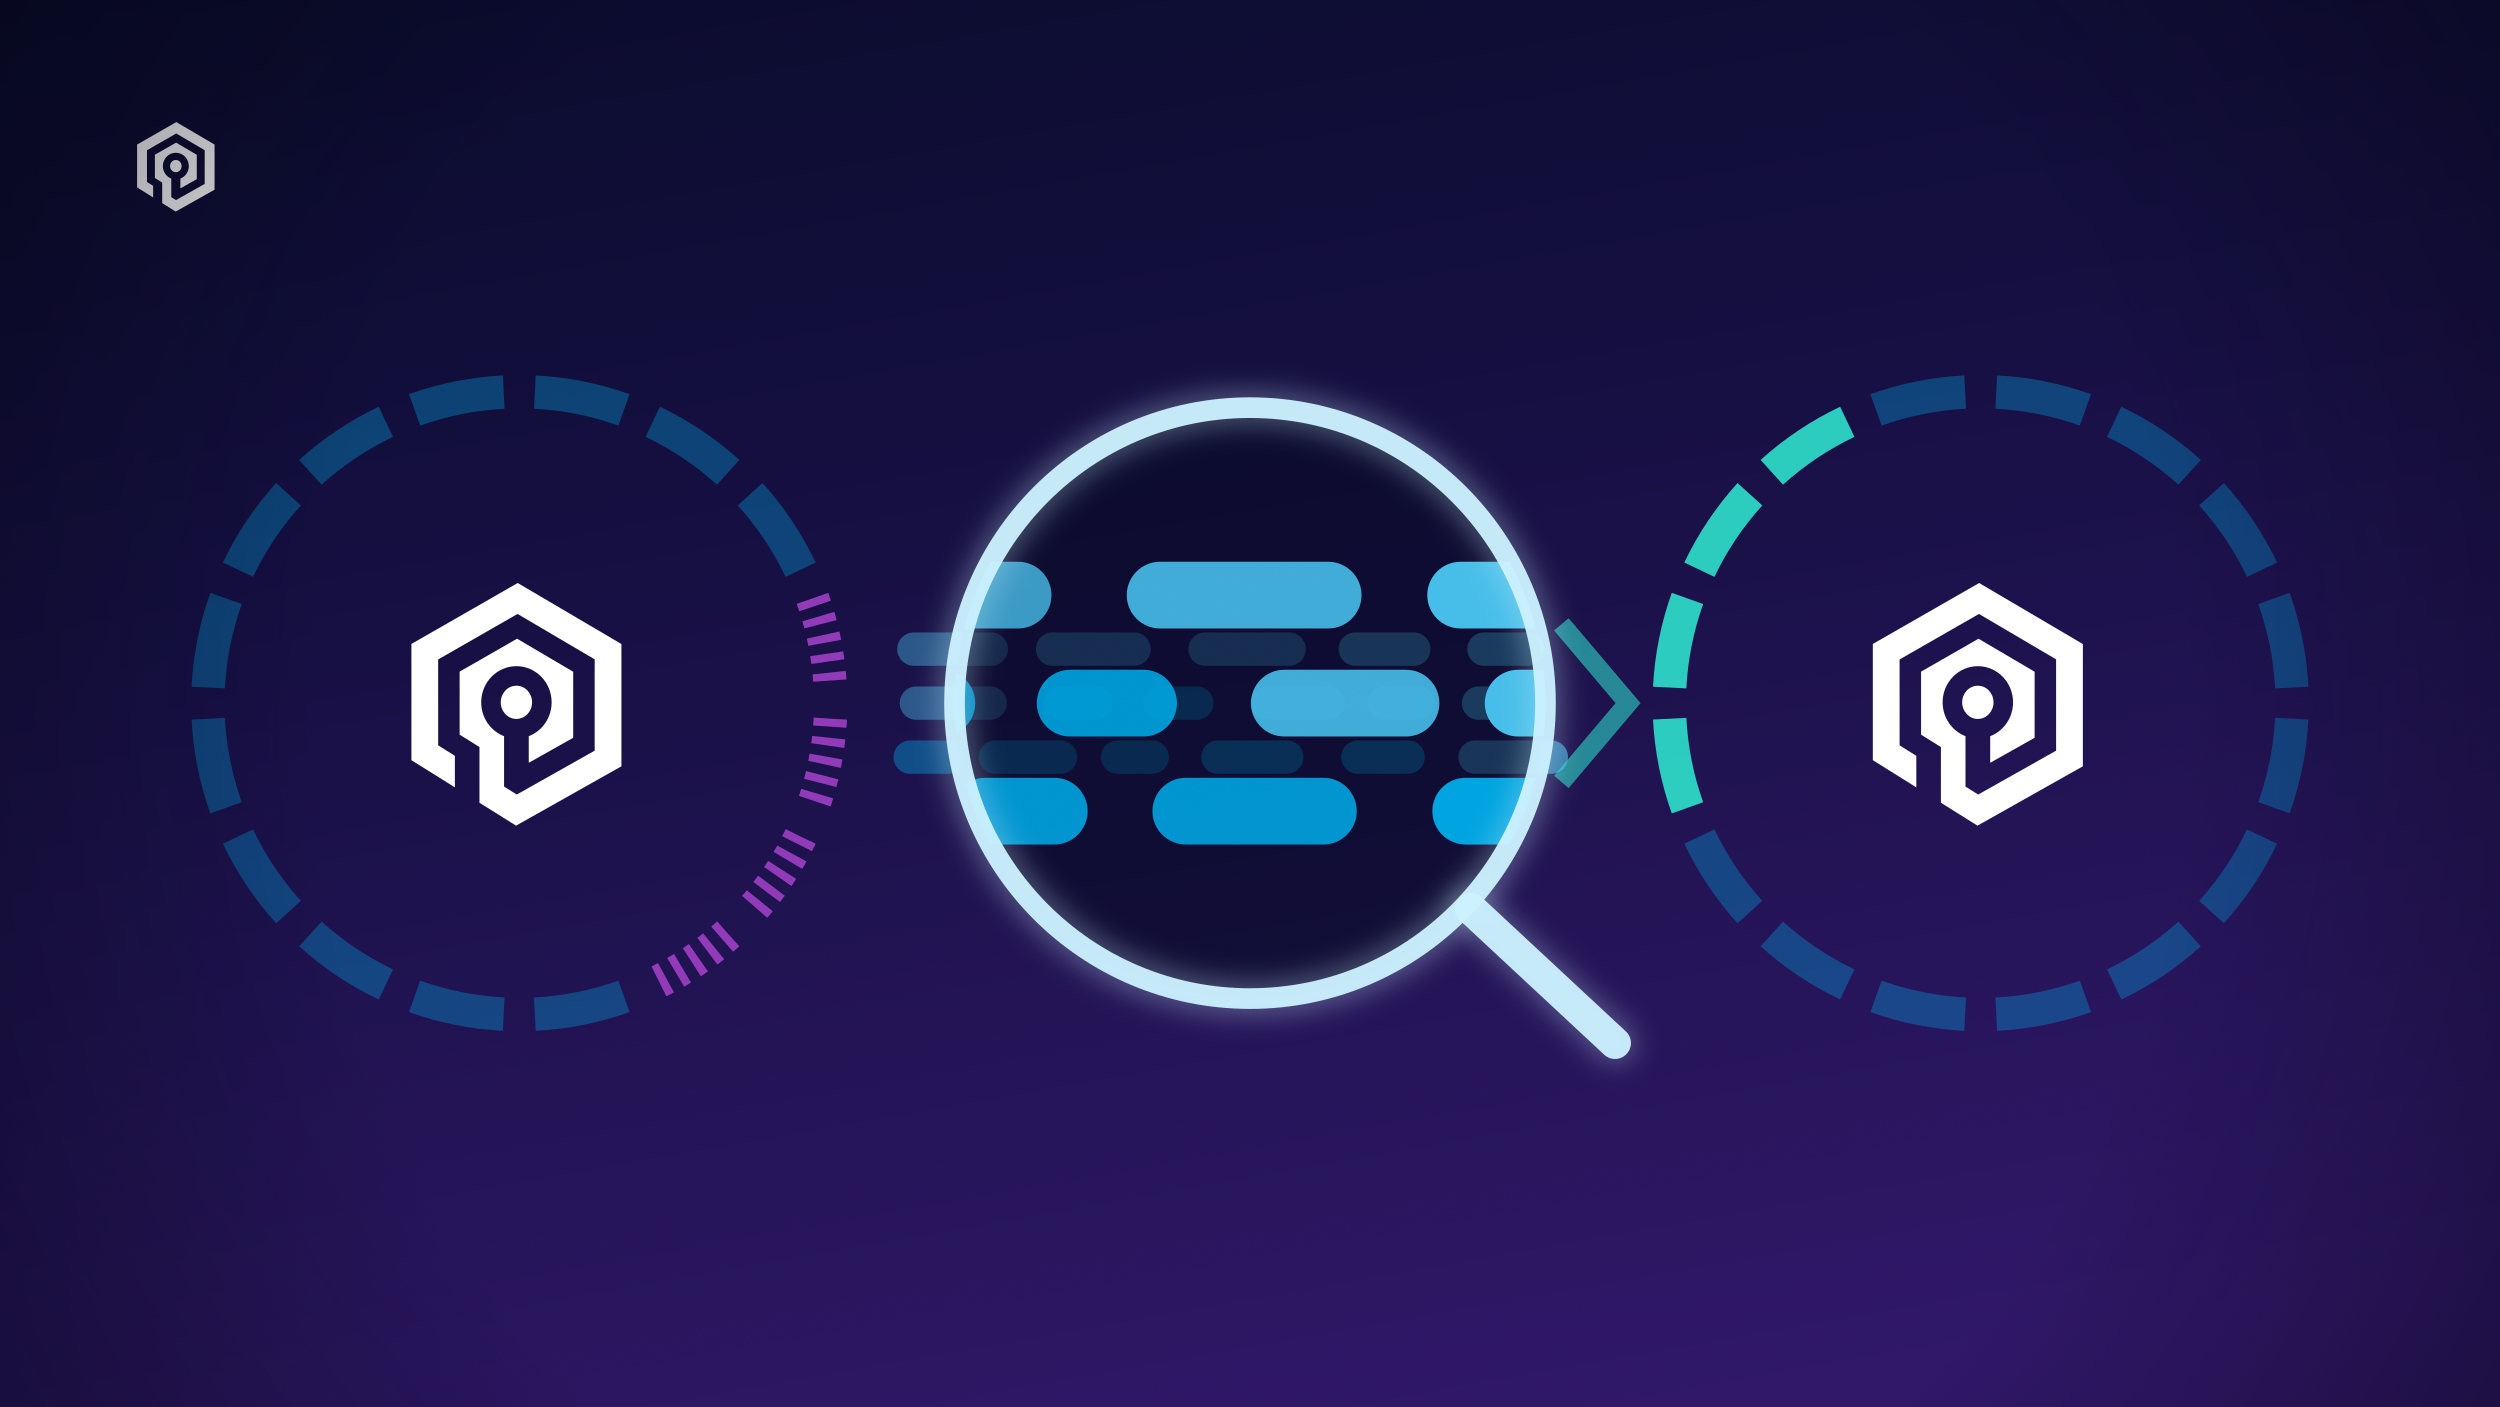
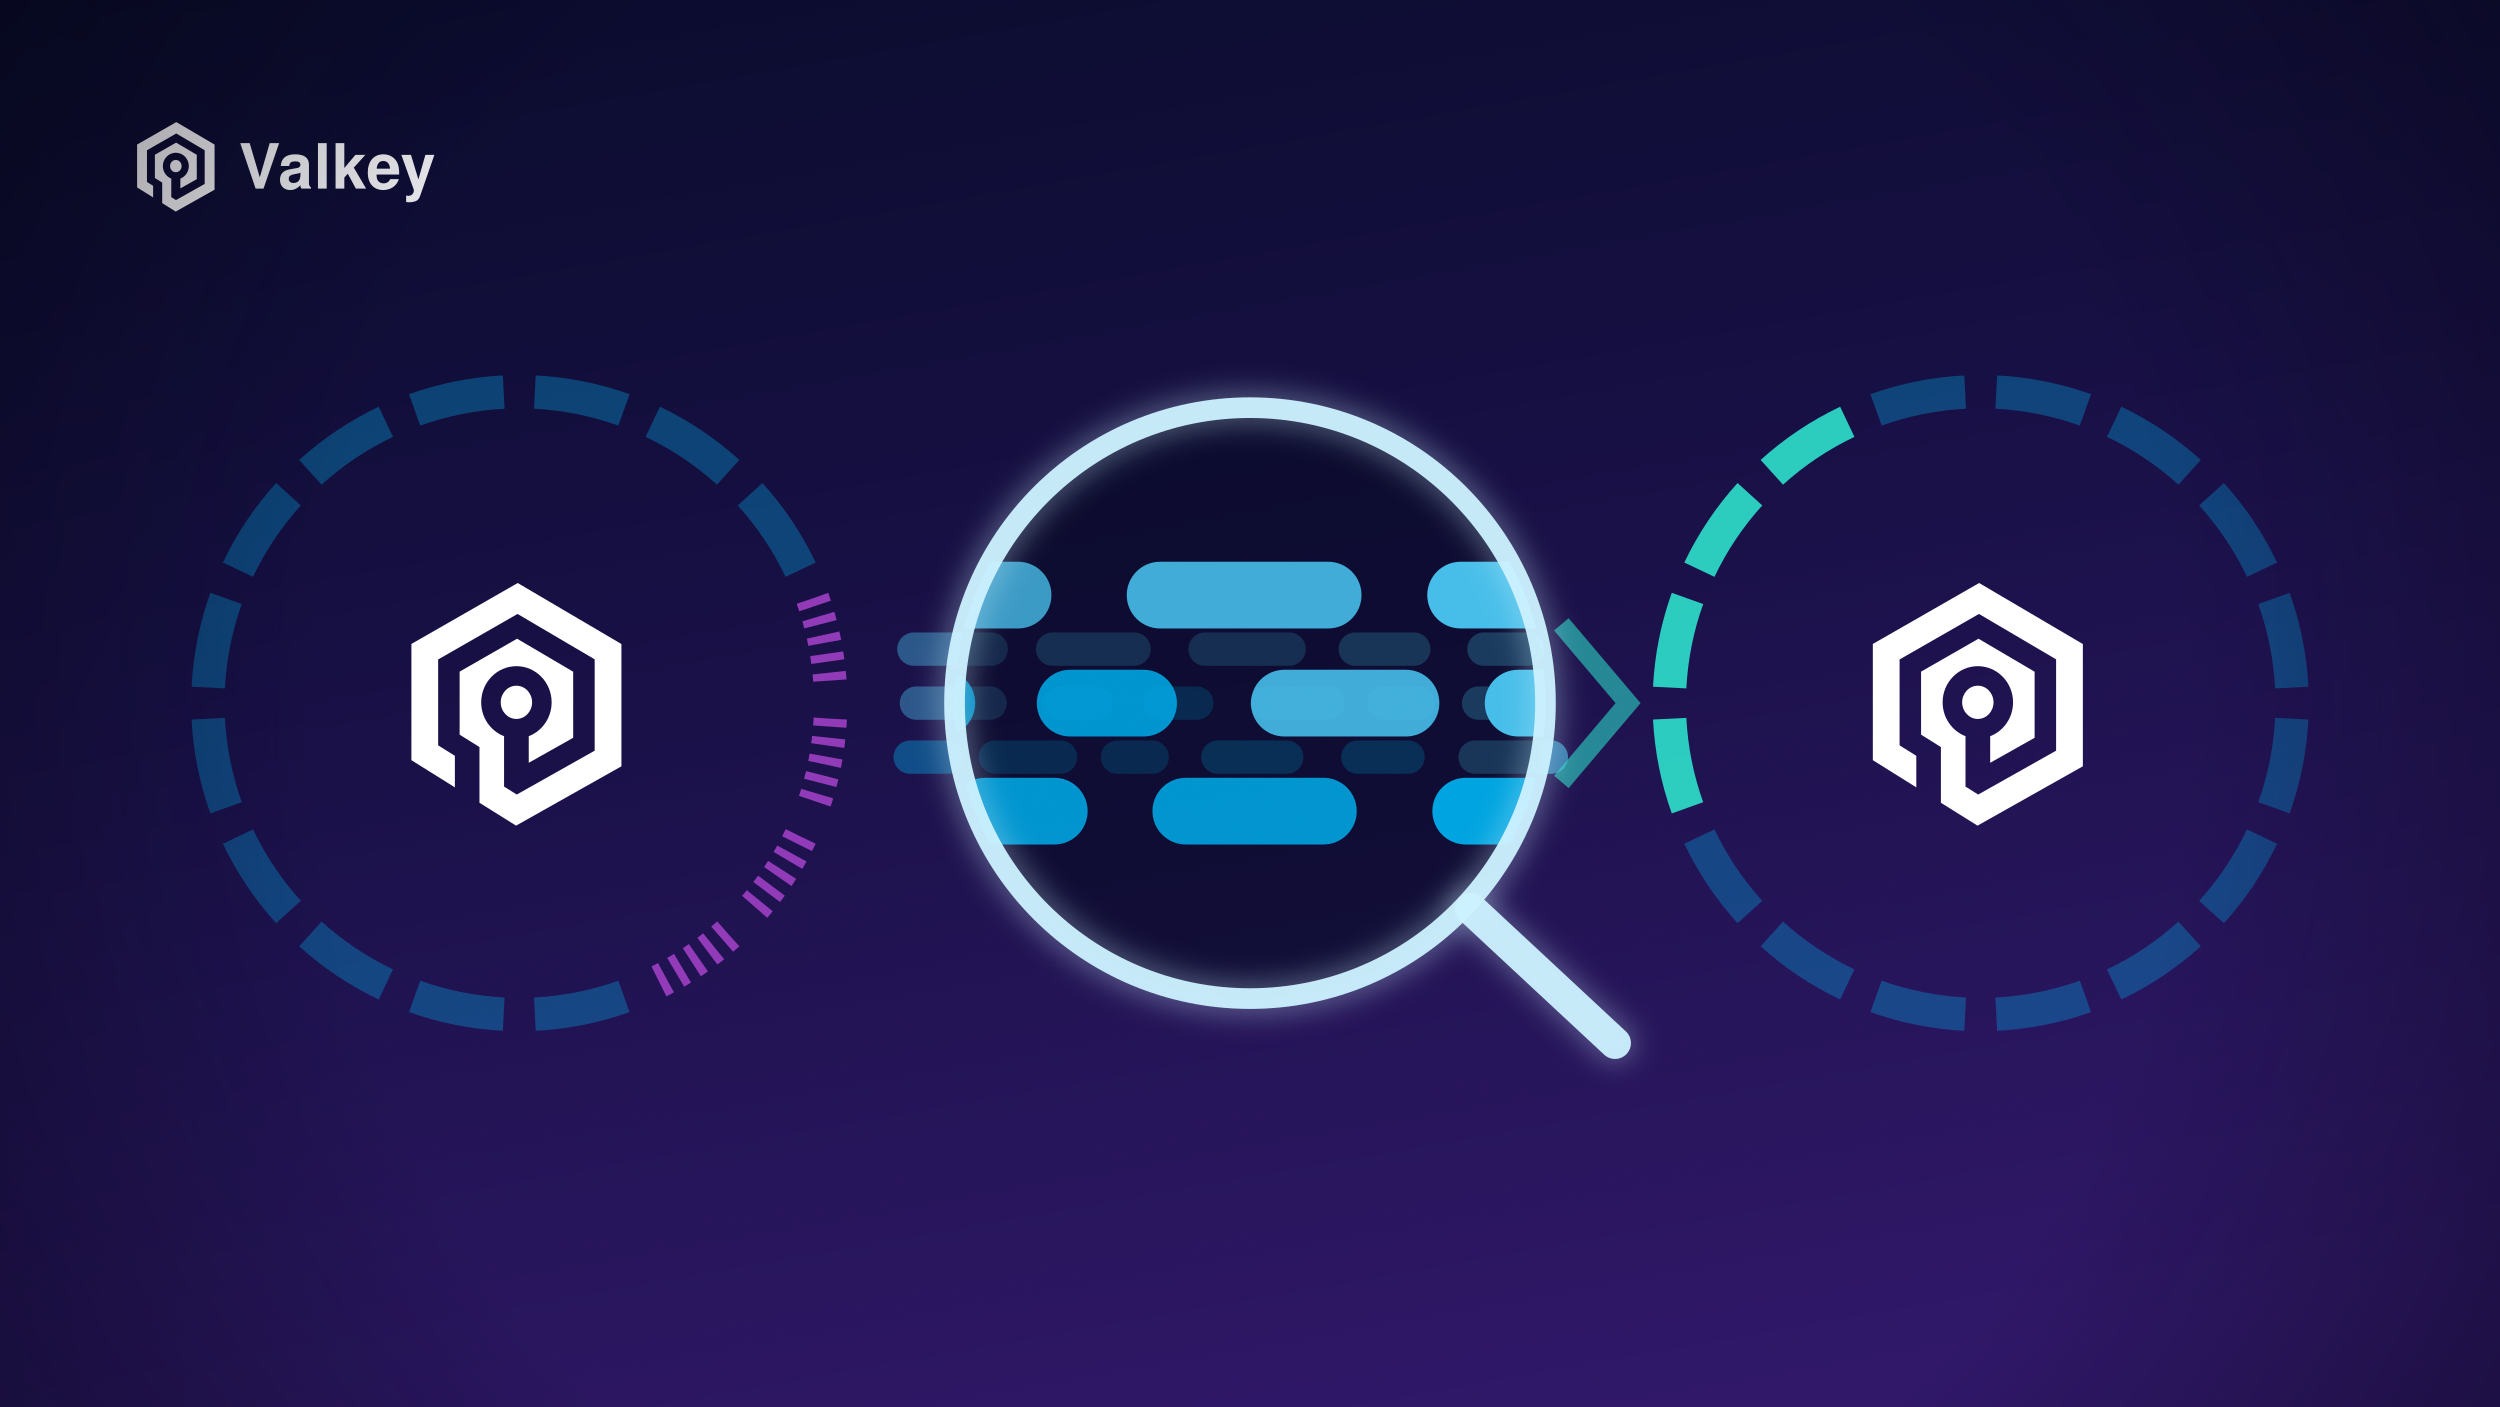
<svg xmlns="http://www.w3.org/2000/svg" width="1920" height="1080" viewBox="173.1 85.4 1573.8 885.2">
  <defs>
    <linearGradient id="sky" x1="0" y1="0" x2="0.32" y2="1">
      <stop offset="0" stop-color="#060A24" />
      <stop offset="0.48" stop-color="#171043" />
      <stop offset="1" stop-color="#301868" />
    </linearGradient>
    <radialGradient id="focus" gradientUnits="userSpaceOnUse" cx="960" cy="528" r="900">
      <stop offset="0" stop-color="#00A3E0" stop-opacity="0.42" />
      <stop offset="0.35" stop-color="#963CBD" stop-opacity="0.20" />
      <stop offset="1" stop-color="#963CBD" stop-opacity="0" />
    </radialGradient>
    <radialGradient id="vignette" gradientUnits="userSpaceOnUse" cx="960" cy="540" r="1180">
      <stop offset="0.5" stop-color="#03040F" stop-opacity="0" />
      <stop offset="1" stop-color="#03040F" stop-opacity="0.8" />
    </radialGradient>
    <radialGradient id="scrim">
      <stop offset="0" stop-color="#060A24" stop-opacity="0.72" />
      <stop offset="0.6" stop-color="#060A24" stop-opacity="0.45" />
      <stop offset="1" stop-color="#060A24" stop-opacity="0" />
    </radialGradient>
    <filter id="grain" x="0" y="0" width="100%" height="100%">
      <feTurbulence type="fractalNoise" baseFrequency="0.85" numOctaves="4" stitchTiles="stitch" />
      <feColorMatrix type="saturate" values="0" />
    </filter>
    <radialGradient id="h-cyan">
      <stop offset="0" stop-color="#46BDE9" stop-opacity="0.75" />
      <stop offset="0.4" stop-color="#46BDE9" stop-opacity="0.22" />
      <stop offset="1" stop-color="#46BDE9" stop-opacity="0" />
    </radialGradient>
    <radialGradient id="h-ice">
      <stop offset="0" stop-color="#CCF1FF" stop-opacity="0.75" />
      <stop offset="0.4" stop-color="#CCF1FF" stop-opacity="0.22" />
      <stop offset="1" stop-color="#CCF1FF" stop-opacity="0" />
    </radialGradient>
    <radialGradient id="h-mint">
      <stop offset="0" stop-color="#2CD5C4" stop-opacity="0.75" />
      <stop offset="0.4" stop-color="#2CD5C4" stop-opacity="0.22" />
      <stop offset="1" stop-color="#2CD5C4" stop-opacity="0" />
    </radialGradient>
    <radialGradient id="h-coral">
      <stop offset="0" stop-color="#F65275" stop-opacity="0.75" />
      <stop offset="0.4" stop-color="#F65275" stop-opacity="0.22" />
      <stop offset="1" stop-color="#F65275" stop-opacity="0" />
    </radialGradient>
    <radialGradient id="h-violet">
      <stop offset="0" stop-color="#963CBD" stop-opacity="0.75" />
      <stop offset="0.4" stop-color="#963CBD" stop-opacity="0.22" />
      <stop offset="1" stop-color="#963CBD" stop-opacity="0" />
    </radialGradient>
    <radialGradient id="h-gold">
      <stop offset="0" stop-color="#FFB81C" stop-opacity="0.75" />
      <stop offset="0.4" stop-color="#FFB81C" stop-opacity="0.22" />
      <stop offset="1" stop-color="#FFB81C" stop-opacity="0" />
    </radialGradient>
    <filter id="blur3" x="-70%" y="-70%" width="240%" height="240%">
      <feGaussianBlur stdDeviation="3" />
    </filter>
    <filter id="blur8" x="-70%" y="-70%" width="240%" height="240%">
      <feGaussianBlur stdDeviation="8" />
    </filter>
    <filter id="blur18" x="-70%" y="-70%" width="240%" height="240%">
      <feGaussianBlur stdDeviation="18" />
    </filter>
    <filter id="blur40" x="-70%" y="-70%" width="240%" height="240%">
      <feGaussianBlur stdDeviation="40" />
    </filter>
  </defs>
  <rect width="1920" height="1080" fill="url(#sky)" />
  <clipPath id="lensQuiet">
    <circle cx="960" cy="528" r="186" />
  </clipPath>
  <g>
    <rect x="737.9" y="483.5" width="69.7" height="21" rx="10.5" fill="#46BDE9" opacity="0.4" />
    <rect x="825.2" y="483.5" width="72.3" height="21" rx="10.5" fill="#46BDE9" opacity="0.5" />
    <rect x="921.2" y="483.5" width="73.9" height="21" rx="10.5" fill="#46BDE9" opacity="0.5" />
    <rect x="1015.8" y="483.5" width="57.8" height="21" rx="10.5" fill="#46BDE9" opacity="0.6" />
    <rect x="1096.8" y="483.5" width="48.3" height="21" rx="10.5" fill="#46BDE9" opacity="0.7" />
    <rect x="739.5" y="517.5" width="67.4" height="21" rx="10.5" fill="#46BDE9" opacity="0.4" />
    <rect x="830.2" y="517.5" width="43.3" height="21" rx="10.5" fill="#00A3E0" opacity="0.5" />
    <rect x="892.9" y="517.5" width="44.1" height="21" rx="10.5" fill="#00A3E0" opacity="0.5" />
    <rect x="960.3" y="517.5" width="59.3" height="21" rx="10.5" fill="#46BDE9" opacity="0.6" />
    <rect x="1033.9" y="517.5" width="42.3" height="21" rx="10.5" fill="#46BDE9" opacity="0.6" />
    <rect x="1093.4" y="517.5" width="42.2" height="21" rx="10.5" fill="#46BDE9" opacity="0.7" />
    <rect x="735.6" y="551.5" width="44.2" height="21" rx="10.5" fill="#00A3E0" opacity="0.4" />
    <rect x="789.2" y="551.5" width="62" height="21" rx="10.5" fill="#00A3E0" opacity="0.5" />
    <rect x="866.1" y="551.5" width="42.8" height="21" rx="10.5" fill="#00A3E0" opacity="0.5" />
    <rect x="929.3" y="551.5" width="64.3" height="21" rx="10.5" fill="#00A3E0" opacity="0.6" />
    <rect x="1017.4" y="551.5" width="52.6" height="21" rx="10.5" fill="#00A3E0" opacity="0.6" />
    <rect x="1091.2" y="551.5" width="69" height="21" rx="10.5" fill="#46BDE9" opacity="0.6" />
  </g>
  <path d="M 1156 478.4 L 1198 528 L 1156 577.6" fill="none" stroke="#2CD5C4" stroke-width="12" stroke-linejoin="miter" opacity="0.6" />
  <g>
    <path d="M 695.8 537.8 A 196 196 0 0 1 684.6 593.9" fill="none" stroke="#963CBD" stroke-width="21" opacity="0.95" stroke-dasharray="5 7" />
    <path d="M 677.1 612 A 196 196 0 0 1 645.3 659.5" fill="none" stroke="#963CBD" stroke-width="21" opacity="0.95" stroke-dasharray="5 7" />
    <path d="M 631.5 673.3 A 196 196 0 0 1 584 705.1" fill="none" stroke="#963CBD" stroke-width="21" opacity="0.95" stroke-dasharray="5 7" />
    <path d="M 565.9 712.6 A 196 196 0 0 1 509.8 723.8" fill="none" stroke="#00A3E0" stroke-width="21" opacity="0.34" />
    <path d="M 490.2 723.8 A 196 196 0 0 1 434.1 712.6" fill="none" stroke="#00A3E0" stroke-width="21" opacity="0.34" />
    <path d="M 416 705.1 A 196 196 0 0 1 368.5 673.3" fill="none" stroke="#00A3E0" stroke-width="21" opacity="0.34" />
    <path d="M 354.7 659.5 A 196 196 0 0 1 322.9 612" fill="none" stroke="#00A3E0" stroke-width="21" opacity="0.34" />
    <path d="M 315.4 593.9 A 196 196 0 0 1 304.2 537.8" fill="none" stroke="#00A3E0" stroke-width="21" opacity="0.34" />
    <path d="M 304.2 518.2 A 196 196 0 0 1 315.4 462.1" fill="none" stroke="#00A3E0" stroke-width="21" opacity="0.34" />
    <path d="M 322.9 444 A 196 196 0 0 1 354.7 396.5" fill="none" stroke="#00A3E0" stroke-width="21" opacity="0.34" />
    <path d="M 368.5 382.7 A 196 196 0 0 1 416 350.9" fill="none" stroke="#00A3E0" stroke-width="21" opacity="0.34" />
    <path d="M 434.1 343.4 A 196 196 0 0 1 490.2 332.2" fill="none" stroke="#00A3E0" stroke-width="21" opacity="0.34" />
    <path d="M 509.8 332.2 A 196 196 0 0 1 565.9 343.4" fill="none" stroke="#00A3E0" stroke-width="21" opacity="0.34" />
    <path d="M 584 350.9 A 196 196 0 0 1 631.5 382.7" fill="none" stroke="#00A3E0" stroke-width="21" opacity="0.34" />
    <path d="M 645.3 396.5 A 196 196 0 0 1 677.1 444" fill="none" stroke="#00A3E0" stroke-width="21" opacity="0.34" />
    <path d="M 684.6 462.1 A 196 196 0 0 1 695.8 518.2" fill="none" stroke="#963CBD" stroke-width="21" opacity="0.95" stroke-dasharray="5 7" />
  </g>
  <g>
    <path d="M 1615.8 537.8 A 196 196 0 0 1 1604.6 593.9" fill="none" stroke="#00A3E0" stroke-width="21" opacity="0.34" />
    <path d="M 1597.1 612 A 196 196 0 0 1 1565.3 659.5" fill="none" stroke="#00A3E0" stroke-width="21" opacity="0.34" />
    <path d="M 1551.5 673.3 A 196 196 0 0 1 1504 705.1" fill="none" stroke="#00A3E0" stroke-width="21" opacity="0.34" />
    <path d="M 1485.9 712.6 A 196 196 0 0 1 1429.8 723.8" fill="none" stroke="#00A3E0" stroke-width="21" opacity="0.34" />
    <path d="M 1410.2 723.8 A 196 196 0 0 1 1354.1 712.6" fill="none" stroke="#00A3E0" stroke-width="21" opacity="0.34" />
    <path d="M 1336 705.1 A 196 196 0 0 1 1288.5 673.3" fill="none" stroke="#00A3E0" stroke-width="21" opacity="0.34" />
    <path d="M 1274.7 659.5 A 196 196 0 0 1 1242.9 612" fill="none" stroke="#00A3E0" stroke-width="21" opacity="0.34" />
    <path d="M 1235.4 593.9 A 196 196 0 0 1 1224.2 537.8" fill="none" stroke="#2CD5C4" stroke-width="21" opacity="0.95" />
    <path d="M 1224.2 518.2 A 196 196 0 0 1 1235.4 462.1" fill="none" stroke="#2CD5C4" stroke-width="21" opacity="0.95" />
    <path d="M 1242.9 444 A 196 196 0 0 1 1274.7 396.5" fill="none" stroke="#2CD5C4" stroke-width="21" opacity="0.95" />
    <path d="M 1288.5 382.7 A 196 196 0 0 1 1336 350.9" fill="none" stroke="#2CD5C4" stroke-width="21" opacity="0.95" />
    <path d="M 1354.1 343.4 A 196 196 0 0 1 1410.2 332.2" fill="none" stroke="#00A3E0" stroke-width="21" opacity="0.34" />
    <path d="M 1429.8 332.2 A 196 196 0 0 1 1485.9 343.4" fill="none" stroke="#00A3E0" stroke-width="21" opacity="0.34" />
    <path d="M 1504 350.9 A 196 196 0 0 1 1551.5 382.7" fill="none" stroke="#00A3E0" stroke-width="21" opacity="0.34" />
    <path d="M 1565.3 396.5 A 196 196 0 0 1 1597.1 444" fill="none" stroke="#00A3E0" stroke-width="21" opacity="0.34" />
    <path d="M 1604.6 462.1 A 196 196 0 0 1 1615.8 518.2" fill="none" stroke="#00A3E0" stroke-width="21" opacity="0.34" />
  </g>
  <g>
    <g transform="translate(429.9 448) scale(2.1918)">
      <path d="M 13.482 60.695 L 0.998 52.884 L 0.998 19.503 L 31.528 2.001 L 61.318 19.532 L 61.318 54.645 L 31.055 71.689 L 20.548 65.116 L 20.548 51.041 L 20.548 49.12 L 14.852 45.556 L 14.852 27.453 L 31.346 17.997 L 47.464 27.482 L 47.464 46.451 L 34.703 53.638 L 34.703 45.999 C 38.529 44.526 41.274 40.739 41.274 36.27 C 41.274 30.511 36.713 25.884 31.158 25.884 C 25.603 25.884 21.042 30.511 21.042 36.27 C 21.042 40.739 23.787 44.526 27.612 45.999 L 27.612 60.474 L 31.261 62.756 L 53.635 50.155 L 53.635 23.925 L 31.477 10.885 L 8.681 23.954 L 8.681 48.629 L 13.482 51.633 L 13.482 60.695 Z M 31.158 31.498 C 33.672 31.498 35.66 33.664 35.66 36.27 C 35.66 38.877 33.672 41.043 31.158 41.043 C 28.644 41.043 26.656 38.877 26.656 36.27 C 26.656 33.664 28.644 31.498 31.158 31.498 Z" fill="#FFFFFF" fill-rule="evenodd" />
    </g>
  </g>
  <g>
    <g transform="translate(1349.9 448) scale(2.1918)">
      <path d="M 13.482 60.695 L 0.998 52.884 L 0.998 19.503 L 31.528 2.001 L 61.318 19.532 L 61.318 54.645 L 31.055 71.689 L 20.548 65.116 L 20.548 51.041 L 20.548 49.12 L 14.852 45.556 L 14.852 27.453 L 31.346 17.997 L 47.464 27.482 L 47.464 46.451 L 34.703 53.638 L 34.703 45.999 C 38.529 44.526 41.274 40.739 41.274 36.27 C 41.274 30.511 36.713 25.884 31.158 25.884 C 25.603 25.884 21.042 30.511 21.042 36.27 C 21.042 40.739 23.787 44.526 27.612 45.999 L 27.612 60.474 L 31.261 62.756 L 53.635 50.155 L 53.635 23.925 L 31.477 10.885 L 8.681 23.954 L 8.681 48.629 L 13.482 51.633 L 13.482 60.695 Z M 31.158 31.498 C 33.672 31.498 35.66 33.664 35.66 36.27 C 35.66 38.877 33.672 41.043 31.158 41.043 C 28.644 41.043 26.656 38.877 26.656 36.27 C 26.656 33.664 28.644 31.498 31.158 31.498 Z" fill="#FFFFFF" fill-rule="evenodd" />
    </g>
  </g>
  <g clip-path="url(#lensQuiet)">
    <circle cx="960" cy="528" r="186" fill="#060A24" opacity="0.62" />
    <g transform="translate(960 528) scale(2) translate(-960 -528)">
      <rect x="737.9" y="483.5" width="69.7" height="21" rx="10.5" fill="#46BDE9" opacity="0.8" />
      <rect x="825.2" y="483.5" width="72.3" height="21" rx="10.5" fill="#46BDE9" opacity="0.8" />
      <rect x="921.2" y="483.5" width="73.9" height="21" rx="10.5" fill="#46BDE9" opacity="0.9" />
      <rect x="1015.8" y="483.5" width="57.8" height="21" rx="10.5" fill="#46BDE9" opacity="1" />
      <rect x="1096.8" y="483.5" width="48.3" height="21" rx="10.5" fill="#46BDE9" opacity="1" />
      <rect x="739.5" y="517.5" width="67.4" height="21" rx="10.5" fill="#46BDE9" opacity="0.8" />
      <rect x="830.2" y="517.5" width="43.3" height="21" rx="10.5" fill="#00A3E0" opacity="0.8" />
      <rect x="892.9" y="517.5" width="44.1" height="21" rx="10.5" fill="#00A3E0" opacity="0.9" />
      <rect x="960.3" y="517.5" width="59.3" height="21" rx="10.5" fill="#46BDE9" opacity="0.9" />
      <rect x="1033.9" y="517.5" width="42.3" height="21" rx="10.5" fill="#46BDE9" opacity="1" />
      <rect x="1093.4" y="517.5" width="42.2" height="21" rx="10.5" fill="#46BDE9" opacity="1" />
      <rect x="735.6" y="551.5" width="44.2" height="21" rx="10.5" fill="#00A3E0" opacity="0.8" />
      <rect x="789.2" y="551.5" width="62" height="21" rx="10.5" fill="#00A3E0" opacity="0.8" />
      <rect x="866.1" y="551.5" width="42.8" height="21" rx="10.5" fill="#00A3E0" opacity="0.9" />
      <rect x="929.3" y="551.5" width="64.3" height="21" rx="10.5" fill="#00A3E0" opacity="0.9" />
      <rect x="1017.4" y="551.5" width="52.6" height="21" rx="10.5" fill="#00A3E0" opacity="1" />
      <rect x="1091.2" y="551.5" width="69" height="21" rx="10.5" fill="#46BDE9" opacity="1" />
    </g>
  </g>
  <line x1="1099" y1="657.5" x2="1189.8" y2="742" stroke="#CCF1FF" stroke-width="26" stroke-linecap="round" opacity="0.3" filter="url(#blur8)" />
  <line x1="1099" y1="657.5" x2="1189.8" y2="742" stroke="#CCF1FF" stroke-width="20" stroke-linecap="round" opacity="0.95" />
  <circle cx="960" cy="528" r="186" fill="none" stroke="#CCF1FF" stroke-width="22" opacity="0.3" filter="url(#blur8)" />
  <circle cx="960" cy="528" r="186" fill="none" stroke="#CCF1FF" stroke-width="13" opacity="0.95" />
  <g opacity="0.92">
    <g transform="translate(258.6 160.6) scale(0.8084)">
      <path d="M 13.482 60.695 L 0.998 52.884 L 0.998 19.503 L 31.528 2.001 L 61.318 19.532 L 61.318 54.645 L 31.055 71.689 L 20.548 65.116 L 20.548 51.041 L 20.548 49.12 L 14.852 45.556 L 14.852 27.453 L 31.346 17.997 L 47.464 27.482 L 47.464 46.451 L 34.703 53.638 L 34.703 45.999 C 38.529 44.526 41.274 40.739 41.274 36.27 C 41.274 30.511 36.713 25.884 31.158 25.884 C 25.603 25.884 21.042 30.511 21.042 36.27 C 21.042 40.739 23.787 44.526 27.612 45.999 L 27.612 60.474 L 31.261 62.756 L 53.635 50.155 L 53.635 23.925 L 31.477 10.885 L 8.681 23.954 L 8.681 48.629 L 13.482 51.633 L 13.482 60.695 Z M 31.158 31.498 C 33.672 31.498 35.66 33.664 35.66 36.27 C 35.66 38.877 33.672 41.043 31.158 41.043 C 28.644 41.043 26.656 38.877 26.656 36.27 C 26.656 33.664 28.644 31.498 31.158 31.498 Z" fill="#FFFFFF" fill-rule="evenodd" />
    </g>
+     <text x="323.4" y="204.1" fill="#FFFFFF" font-family="Helvetica Neue, Helvetica, Arial, sans-serif" font-size="39.3" font-weight="600" letter-spacing="0.5">Valkey</text>
  </g>
  <rect width="1920" height="1080" fill="url(#vignette)" />
  <rect width="1920" height="1080" filter="url(#grain)" opacity="0.055" style="mix-blend-mode:overlay" />
</svg>
